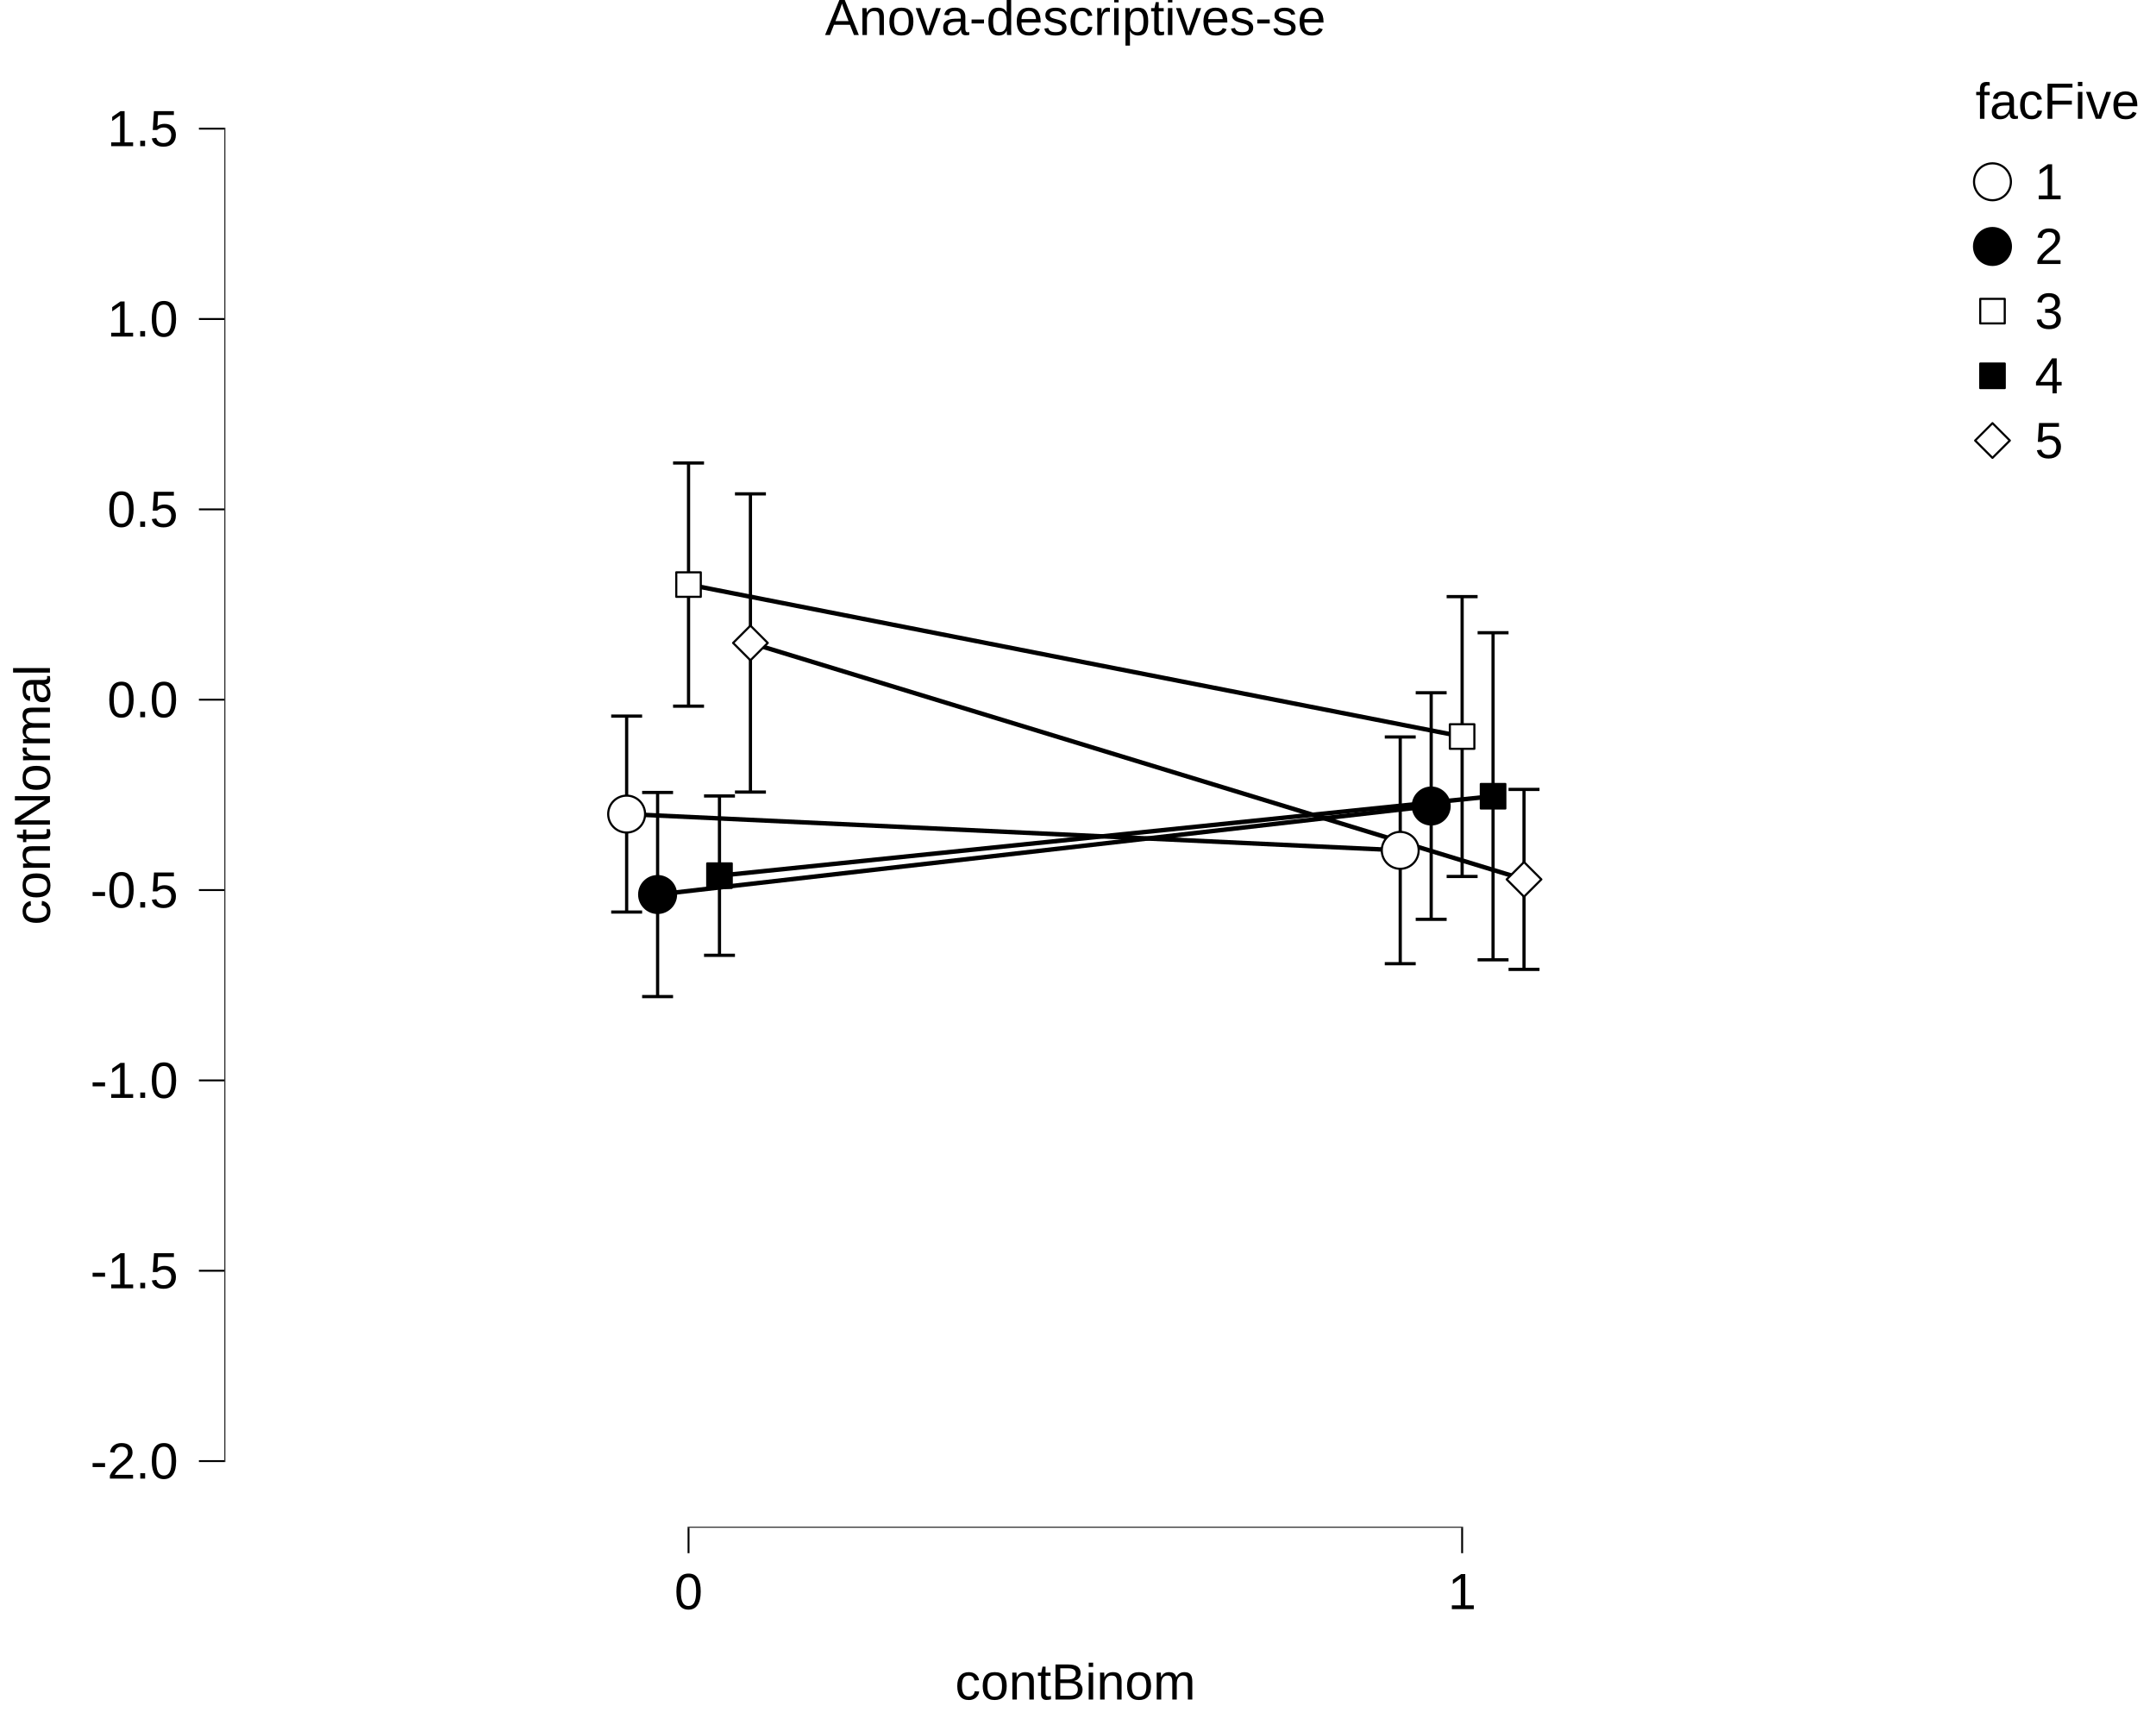
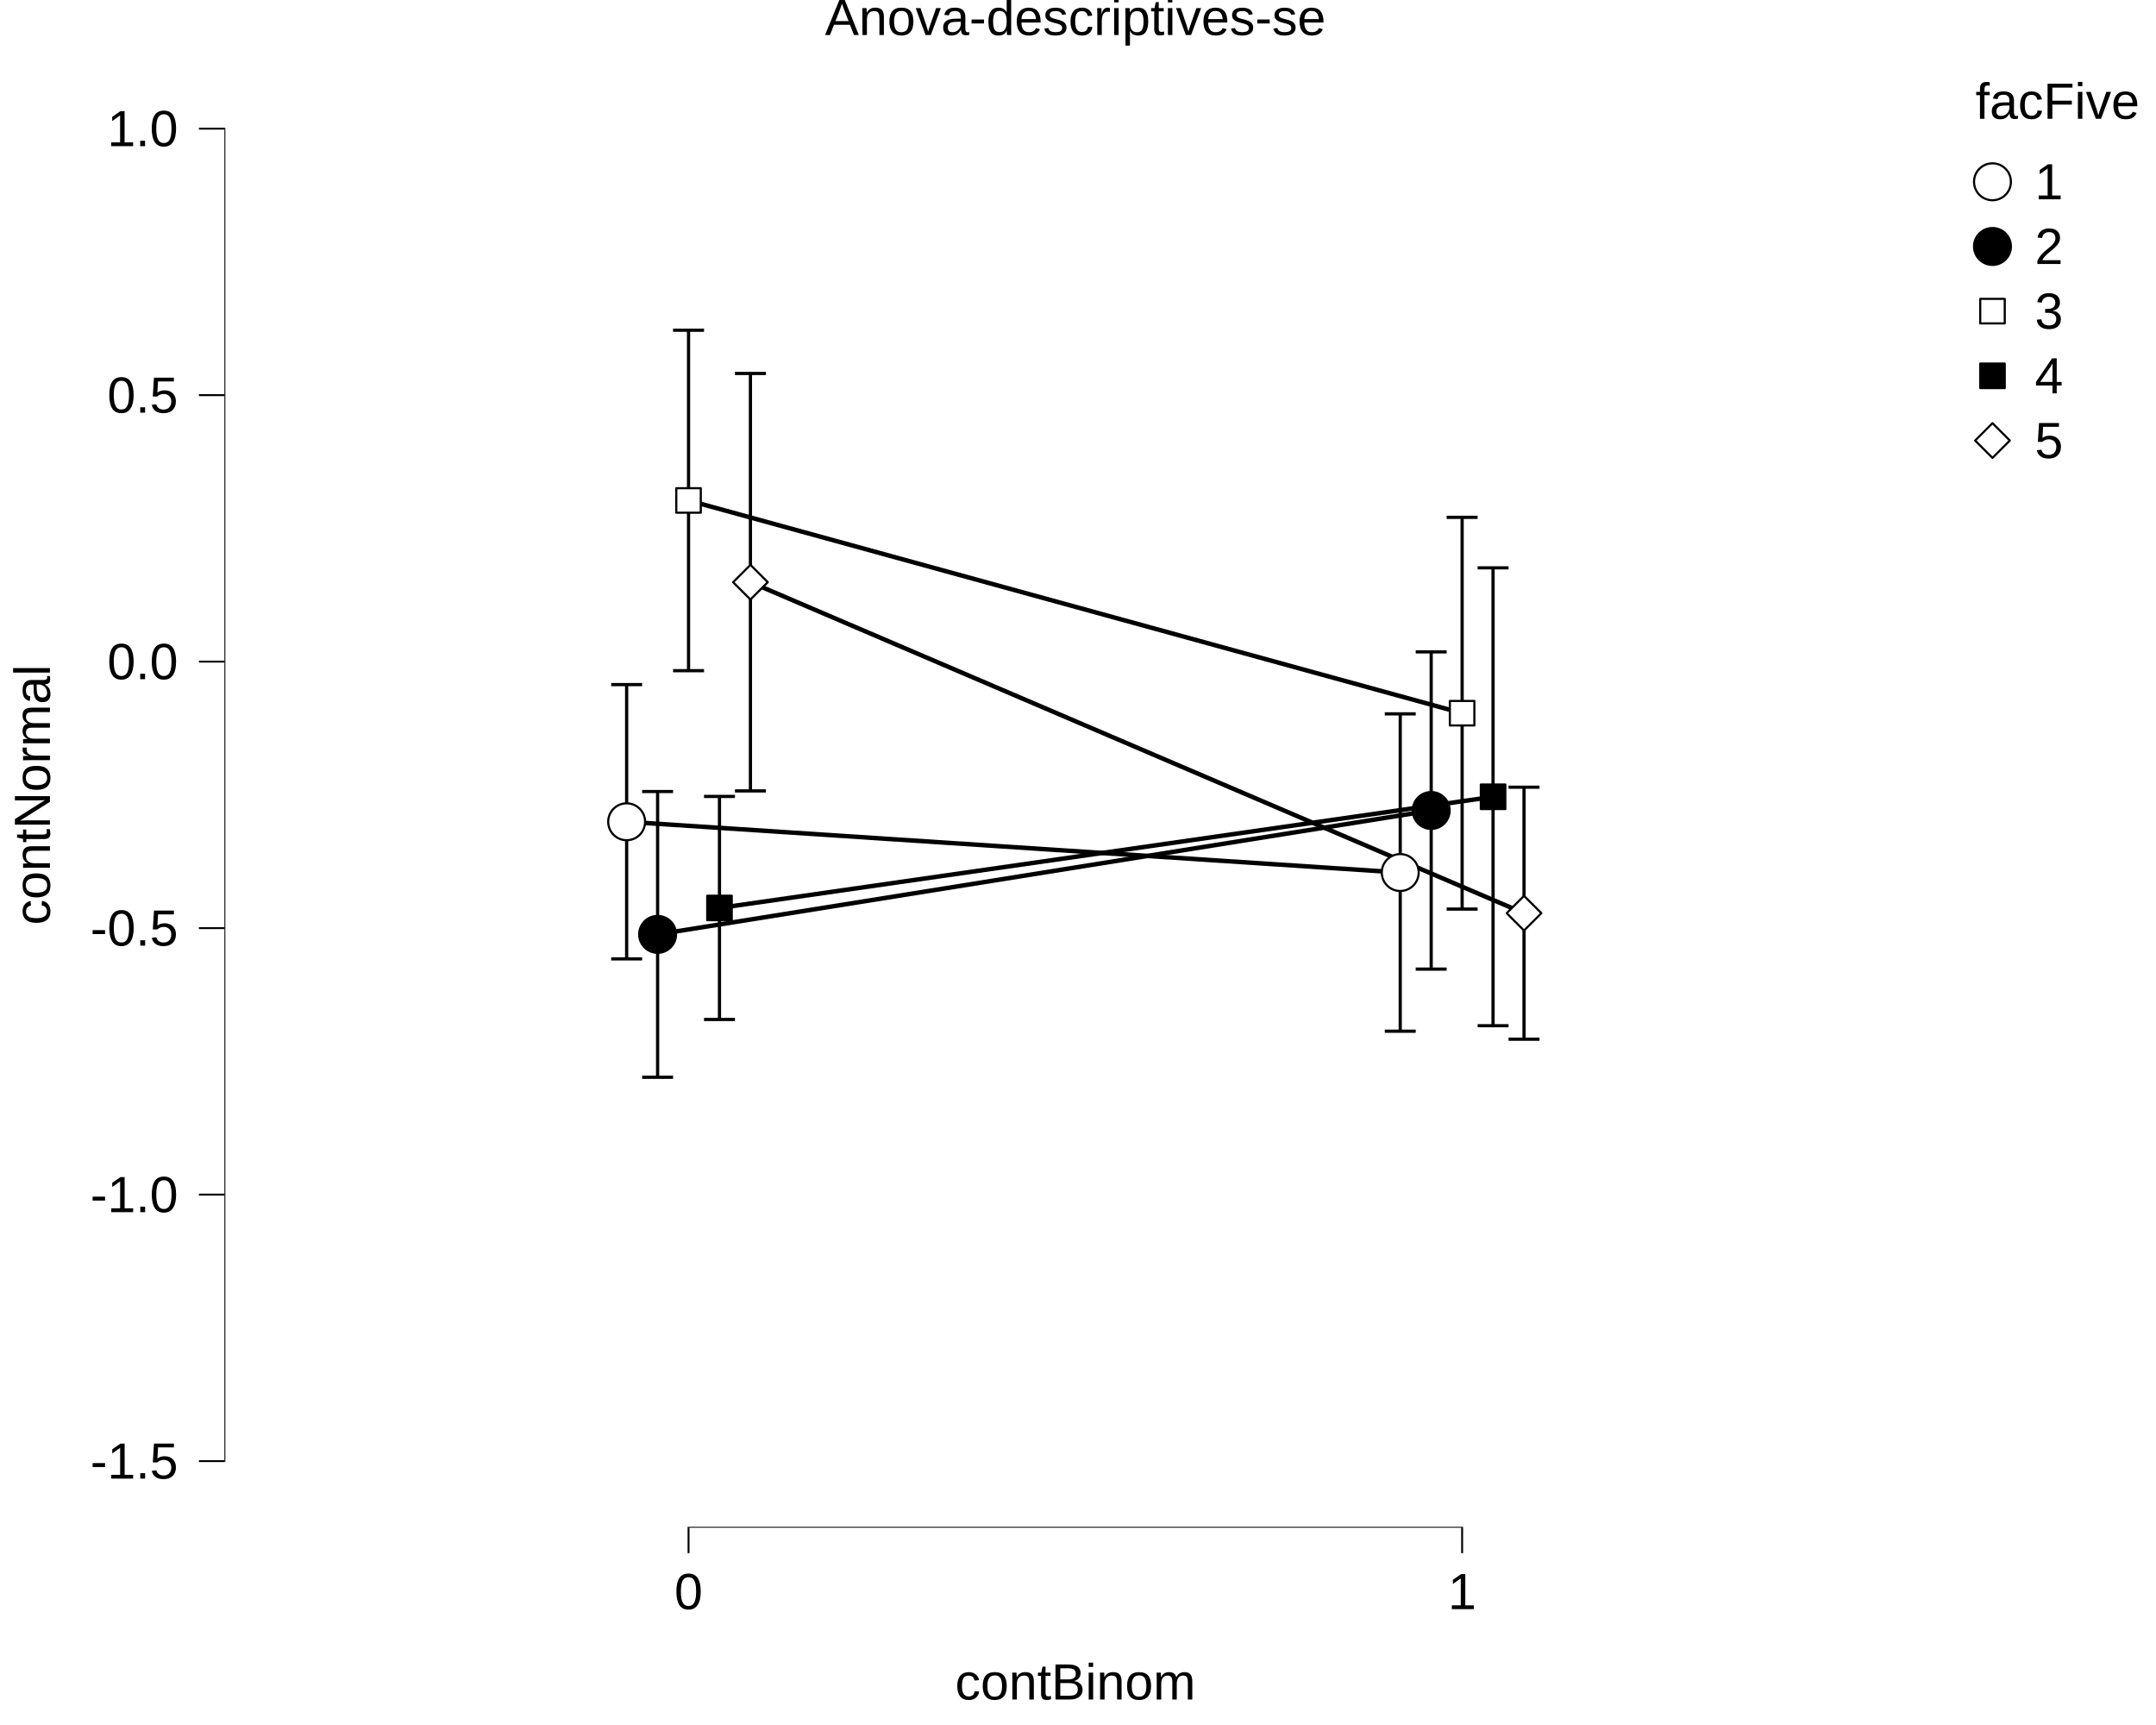
<svg xmlns="http://www.w3.org/2000/svg" viewBox="0 0 720.00 576.00">
  <defs>
    <style type="text/css">
    line, polyline, polygon, path, rect, circle {
      fill: none;
      stroke: #000000;
      stroke-linecap: round;
      stroke-linejoin: round;
      stroke-miterlimit: 10.00;
    }
  </style>
  </defs>
  <rect width="100%" height="100%" style="stroke: none; fill: #FFFFFF;" />
  <rect x="0.00" y="0.00" width="720.00" height="576.00" style="stroke-width: 10.67; stroke: none;" />
  <defs>
    <clipPath id="cpNzQuOTR8NjQzLjI5fDUxMC4xM3wyMC43MQ==">
      <rect x="74.94" y="20.71" width="568.35" height="489.41" />
    </clipPath>
  </defs>
  <rect x="74.94" y="20.71" width="568.35" height="489.41" style="stroke-width: 10.67; stroke: none;" clip-path="url(#cpNzQuOTR8NjQzLjI5fDUxMC4xM3wyMC43MQ==)" />
-   <polyline points="245.44,164.91 255.78,164.91 " style="stroke-width: 1.07; stroke-linecap: butt;" clip-path="url(#cpNzQuOTR8NjQzLjI5fDUxMC4xM3wyMC43MQ==)" />
-   <polyline points="250.61,164.91 250.61,264.48 " style="stroke-width: 1.07; stroke-linecap: butt;" clip-path="url(#cpNzQuOTR8NjQzLjI5fDUxMC4xM3wyMC43MQ==)" />
-   <polyline points="245.44,264.48 255.78,264.48 " style="stroke-width: 1.07; stroke-linecap: butt;" clip-path="url(#cpNzQuOTR8NjQzLjI5fDUxMC4xM3wyMC43MQ==)" />
-   <polyline points="235.11,265.79 245.44,265.79 " style="stroke-width: 1.07; stroke-linecap: butt;" clip-path="url(#cpNzQuOTR8NjQzLjI5fDUxMC4xM3wyMC43MQ==)" />
-   <polyline points="240.27,265.79 240.27,318.99 " style="stroke-width: 1.07; stroke-linecap: butt;" clip-path="url(#cpNzQuOTR8NjQzLjI5fDUxMC4xM3wyMC43MQ==)" />
-   <polyline points="235.11,318.99 245.44,318.99 " style="stroke-width: 1.07; stroke-linecap: butt;" clip-path="url(#cpNzQuOTR8NjQzLjI5fDUxMC4xM3wyMC43MQ==)" />
-   <polyline points="224.77,154.60 235.11,154.60 " style="stroke-width: 1.07; stroke-linecap: butt;" clip-path="url(#cpNzQuOTR8NjQzLjI5fDUxMC4xM3wyMC43MQ==)" />
-   <polyline points="229.94,154.60 229.94,235.80 " style="stroke-width: 1.07; stroke-linecap: butt;" clip-path="url(#cpNzQuOTR8NjQzLjI5fDUxMC4xM3wyMC43MQ==)" />
-   <polyline points="224.77,235.80 235.11,235.80 " style="stroke-width: 1.07; stroke-linecap: butt;" clip-path="url(#cpNzQuOTR8NjQzLjI5fDUxMC4xM3wyMC43MQ==)" />
-   <polyline points="214.44,264.62 224.77,264.62 " style="stroke-width: 1.07; stroke-linecap: butt;" clip-path="url(#cpNzQuOTR8NjQzLjI5fDUxMC4xM3wyMC43MQ==)" />
-   <polyline points="219.61,264.62 219.61,332.77 " style="stroke-width: 1.07; stroke-linecap: butt;" clip-path="url(#cpNzQuOTR8NjQzLjI5fDUxMC4xM3wyMC43MQ==)" />
-   <polyline points="214.44,332.77 224.77,332.77 " style="stroke-width: 1.07; stroke-linecap: butt;" clip-path="url(#cpNzQuOTR8NjQzLjI5fDUxMC4xM3wyMC43MQ==)" />
-   <polyline points="204.11,239.12 214.44,239.12 " style="stroke-width: 1.07; stroke-linecap: butt;" clip-path="url(#cpNzQuOTR8NjQzLjI5fDUxMC4xM3wyMC43MQ==)" />
-   <polyline points="209.27,239.12 209.27,304.54 " style="stroke-width: 1.07; stroke-linecap: butt;" clip-path="url(#cpNzQuOTR8NjQzLjI5fDUxMC4xM3wyMC43MQ==)" />
-   <polyline points="204.11,304.54 214.44,304.54 " style="stroke-width: 1.07; stroke-linecap: butt;" clip-path="url(#cpNzQuOTR8NjQzLjI5fDUxMC4xM3wyMC43MQ==)" />
-   <polyline points="503.78,263.59 514.12,263.59 " style="stroke-width: 1.07; stroke-linecap: butt;" clip-path="url(#cpNzQuOTR8NjQzLjI5fDUxMC4xM3wyMC43MQ==)" />
-   <polyline points="508.95,263.59 508.95,323.69 " style="stroke-width: 1.07; stroke-linecap: butt;" clip-path="url(#cpNzQuOTR8NjQzLjI5fDUxMC4xM3wyMC43MQ==)" />
-   <polyline points="503.78,323.69 514.12,323.69 " style="stroke-width: 1.07; stroke-linecap: butt;" clip-path="url(#cpNzQuOTR8NjQzLjI5fDUxMC4xM3wyMC43MQ==)" />
-   <polyline points="493.45,211.27 503.78,211.27 " style="stroke-width: 1.07; stroke-linecap: butt;" clip-path="url(#cpNzQuOTR8NjQzLjI5fDUxMC4xM3wyMC43MQ==)" />
-   <polyline points="498.61,211.27 498.61,320.48 " style="stroke-width: 1.07; stroke-linecap: butt;" clip-path="url(#cpNzQuOTR8NjQzLjI5fDUxMC4xM3wyMC43MQ==)" />
-   <polyline points="493.45,320.48 503.78,320.48 " style="stroke-width: 1.07; stroke-linecap: butt;" clip-path="url(#cpNzQuOTR8NjQzLjI5fDUxMC4xM3wyMC43MQ==)" />
-   <polyline points="483.11,199.22 493.45,199.22 " style="stroke-width: 1.07; stroke-linecap: butt;" clip-path="url(#cpNzQuOTR8NjQzLjI5fDUxMC4xM3wyMC43MQ==)" />
-   <polyline points="488.28,199.22 488.28,292.66 " style="stroke-width: 1.07; stroke-linecap: butt;" clip-path="url(#cpNzQuOTR8NjQzLjI5fDUxMC4xM3wyMC43MQ==)" />
-   <polyline points="483.11,292.66 493.45,292.66 " style="stroke-width: 1.07; stroke-linecap: butt;" clip-path="url(#cpNzQuOTR8NjQzLjI5fDUxMC4xM3wyMC43MQ==)" />
-   <polyline points="472.78,231.32 483.11,231.32 " style="stroke-width: 1.07; stroke-linecap: butt;" clip-path="url(#cpNzQuOTR8NjQzLjI5fDUxMC4xM3wyMC43MQ==)" />
-   <polyline points="477.95,231.32 477.95,306.97 " style="stroke-width: 1.07; stroke-linecap: butt;" clip-path="url(#cpNzQuOTR8NjQzLjI5fDUxMC4xM3wyMC43MQ==)" />
-   <polyline points="472.78,306.97 483.11,306.97 " style="stroke-width: 1.07; stroke-linecap: butt;" clip-path="url(#cpNzQuOTR8NjQzLjI5fDUxMC4xM3wyMC43MQ==)" />
-   <polyline points="462.45,246.09 472.78,246.09 " style="stroke-width: 1.07; stroke-linecap: butt;" clip-path="url(#cpNzQuOTR8NjQzLjI5fDUxMC4xM3wyMC43MQ==)" />
-   <polyline points="467.61,246.09 467.61,321.79 " style="stroke-width: 1.07; stroke-linecap: butt;" clip-path="url(#cpNzQuOTR8NjQzLjI5fDUxMC4xM3wyMC43MQ==)" />
-   <polyline points="462.45,321.79 472.78,321.79 " style="stroke-width: 1.07; stroke-linecap: butt;" clip-path="url(#cpNzQuOTR8NjQzLjI5fDUxMC4xM3wyMC43MQ==)" />
-   <polyline points="209.27,271.83 467.61,283.94 " style="stroke-width: 1.49; stroke-linecap: butt;" clip-path="url(#cpNzQuOTR8NjQzLjI5fDUxMC4xM3wyMC43MQ==)" />
-   <polyline points="219.61,298.69 477.95,269.14 " style="stroke-width: 1.49; stroke-linecap: butt;" clip-path="url(#cpNzQuOTR8NjQzLjI5fDUxMC4xM3wyMC43MQ==)" />
-   <polyline points="229.94,195.20 488.28,245.94 " style="stroke-width: 1.49; stroke-linecap: butt;" clip-path="url(#cpNzQuOTR8NjQzLjI5fDUxMC4xM3wyMC43MQ==)" />
-   <polyline points="240.27,292.39 498.61,265.87 " style="stroke-width: 1.49; stroke-linecap: butt;" clip-path="url(#cpNzQuOTR8NjQzLjI5fDUxMC4xM3wyMC43MQ==)" />
-   <polyline points="250.61,214.69 508.95,293.64 " style="stroke-width: 1.49; stroke-linecap: butt;" clip-path="url(#cpNzQuOTR8NjQzLjI5fDUxMC4xM3wyMC43MQ==)" />
-   <polygon points="250.61,220.49 256.40,214.69 250.61,208.90 244.82,214.69 " style="stroke-width: 0.71; fill: #FFFFFF;" clip-path="url(#cpNzQuOTR8NjQzLjI5fDUxMC4xM3wyMC43MQ==)" />
-   <rect x="236.18" y="288.30" width="8.19" height="8.19" style="stroke-width: 0.71; fill: #000000;" clip-path="url(#cpNzQuOTR8NjQzLjI5fDUxMC4xM3wyMC43MQ==)" />
-   <rect x="225.84" y="191.10" width="8.19" height="8.19" style="stroke-width: 0.71; fill: #FFFFFF;" clip-path="url(#cpNzQuOTR8NjQzLjI5fDUxMC4xM3wyMC43MQ==)" />
-   <circle cx="219.61" cy="298.69" r="4.62pt" style="stroke-width: 0.71; fill: #000000;" clip-path="url(#cpNzQuOTR8NjQzLjI5fDUxMC4xM3wyMC43MQ==)" />
-   <circle cx="209.27" cy="271.83" r="4.62pt" style="stroke-width: 0.71; fill: #FFFFFF;" clip-path="url(#cpNzQuOTR8NjQzLjI5fDUxMC4xM3wyMC43MQ==)" />
-   <polygon points="508.95,299.43 514.74,293.64 508.95,287.85 503.16,293.64 " style="stroke-width: 0.71; fill: #FFFFFF;" clip-path="url(#cpNzQuOTR8NjQzLjI5fDUxMC4xM3wyMC43MQ==)" />
-   <rect x="494.52" y="261.78" width="8.19" height="8.19" style="stroke-width: 0.71; fill: #000000;" clip-path="url(#cpNzQuOTR8NjQzLjI5fDUxMC4xM3wyMC43MQ==)" />
-   <rect x="484.18" y="241.84" width="8.19" height="8.19" style="stroke-width: 0.71; fill: #FFFFFF;" clip-path="url(#cpNzQuOTR8NjQzLjI5fDUxMC4xM3wyMC43MQ==)" />
-   <circle cx="477.95" cy="269.14" r="4.62pt" style="stroke-width: 0.71; fill: #000000;" clip-path="url(#cpNzQuOTR8NjQzLjI5fDUxMC4xM3wyMC43MQ==)" />
-   <circle cx="467.61" cy="283.94" r="4.62pt" style="stroke-width: 0.71; fill: #FFFFFF;" clip-path="url(#cpNzQuOTR8NjQzLjI5fDUxMC4xM3wyMC43MQ==)" />
+   <polyline points="245.44,124.71 255.78,124.71 " style="stroke-width: 1.07; stroke-linecap: butt;" clip-path="url(#cpNzQuOTR8NjQzLjI5fDUxMC4xM3wyMC43MQ==)" />
+   <polyline points="250.61,124.71 250.61,264.10 " style="stroke-width: 1.07; stroke-linecap: butt;" clip-path="url(#cpNzQuOTR8NjQzLjI5fDUxMC4xM3wyMC43MQ==)" />
+   <polyline points="245.44,264.10 255.78,264.10 " style="stroke-width: 1.07; stroke-linecap: butt;" clip-path="url(#cpNzQuOTR8NjQzLjI5fDUxMC4xM3wyMC43MQ==)" />
+   <polyline points="235.11,265.94 245.44,265.94 " style="stroke-width: 1.07; stroke-linecap: butt;" clip-path="url(#cpNzQuOTR8NjQzLjI5fDUxMC4xM3wyMC43MQ==)" />
+   <polyline points="240.27,265.94 240.27,340.42 " style="stroke-width: 1.07; stroke-linecap: butt;" clip-path="url(#cpNzQuOTR8NjQzLjI5fDUxMC4xM3wyMC43MQ==)" />
+   <polyline points="235.11,340.42 245.44,340.42 " style="stroke-width: 1.07; stroke-linecap: butt;" clip-path="url(#cpNzQuOTR8NjQzLjI5fDUxMC4xM3wyMC43MQ==)" />
+   <polyline points="224.77,110.27 235.11,110.27 " style="stroke-width: 1.07; stroke-linecap: butt;" clip-path="url(#cpNzQuOTR8NjQzLjI5fDUxMC4xM3wyMC43MQ==)" />
+   <polyline points="229.94,110.27 229.94,223.95 " style="stroke-width: 1.07; stroke-linecap: butt;" clip-path="url(#cpNzQuOTR8NjQzLjI5fDUxMC4xM3wyMC43MQ==)" />
+   <polyline points="224.77,223.95 235.11,223.95 " style="stroke-width: 1.07; stroke-linecap: butt;" clip-path="url(#cpNzQuOTR8NjQzLjI5fDUxMC4xM3wyMC43MQ==)" />
+   <polyline points="214.44,264.30 224.77,264.30 " style="stroke-width: 1.07; stroke-linecap: butt;" clip-path="url(#cpNzQuOTR8NjQzLjI5fDUxMC4xM3wyMC43MQ==)" />
+   <polyline points="219.61,264.30 219.61,359.71 " style="stroke-width: 1.07; stroke-linecap: butt;" clip-path="url(#cpNzQuOTR8NjQzLjI5fDUxMC4xM3wyMC43MQ==)" />
+   <polyline points="214.44,359.71 224.77,359.71 " style="stroke-width: 1.07; stroke-linecap: butt;" clip-path="url(#cpNzQuOTR8NjQzLjI5fDUxMC4xM3wyMC43MQ==)" />
+   <polyline points="204.11,228.60 214.44,228.60 " style="stroke-width: 1.07; stroke-linecap: butt;" clip-path="url(#cpNzQuOTR8NjQzLjI5fDUxMC4xM3wyMC43MQ==)" />
+   <polyline points="209.27,228.60 209.27,320.19 " style="stroke-width: 1.07; stroke-linecap: butt;" clip-path="url(#cpNzQuOTR8NjQzLjI5fDUxMC4xM3wyMC43MQ==)" />
+   <polyline points="204.11,320.19 214.44,320.19 " style="stroke-width: 1.07; stroke-linecap: butt;" clip-path="url(#cpNzQuOTR8NjQzLjI5fDUxMC4xM3wyMC43MQ==)" />
+   <polyline points="503.78,262.86 514.12,262.86 " style="stroke-width: 1.07; stroke-linecap: butt;" clip-path="url(#cpNzQuOTR8NjQzLjI5fDUxMC4xM3wyMC43MQ==)" />
+   <polyline points="508.95,262.86 508.95,347.00 " style="stroke-width: 1.07; stroke-linecap: butt;" clip-path="url(#cpNzQuOTR8NjQzLjI5fDUxMC4xM3wyMC43MQ==)" />
+   <polyline points="503.78,347.00 514.12,347.00 " style="stroke-width: 1.07; stroke-linecap: butt;" clip-path="url(#cpNzQuOTR8NjQzLjI5fDUxMC4xM3wyMC43MQ==)" />
+   <polyline points="493.45,189.61 503.78,189.61 " style="stroke-width: 1.07; stroke-linecap: butt;" clip-path="url(#cpNzQuOTR8NjQzLjI5fDUxMC4xM3wyMC43MQ==)" />
+   <polyline points="498.61,189.61 498.61,342.50 " style="stroke-width: 1.07; stroke-linecap: butt;" clip-path="url(#cpNzQuOTR8NjQzLjI5fDUxMC4xM3wyMC43MQ==)" />
+   <polyline points="493.45,342.50 503.78,342.50 " style="stroke-width: 1.07; stroke-linecap: butt;" clip-path="url(#cpNzQuOTR8NjQzLjI5fDUxMC4xM3wyMC43MQ==)" />
+   <polyline points="483.11,172.74 493.45,172.74 " style="stroke-width: 1.07; stroke-linecap: butt;" clip-path="url(#cpNzQuOTR8NjQzLjI5fDUxMC4xM3wyMC43MQ==)" />
+   <polyline points="488.28,172.74 488.28,303.55 " style="stroke-width: 1.07; stroke-linecap: butt;" clip-path="url(#cpNzQuOTR8NjQzLjI5fDUxMC4xM3wyMC43MQ==)" />
+   <polyline points="483.11,303.55 493.45,303.55 " style="stroke-width: 1.07; stroke-linecap: butt;" clip-path="url(#cpNzQuOTR8NjQzLjI5fDUxMC4xM3wyMC43MQ==)" />
+   <polyline points="472.78,217.67 483.11,217.67 " style="stroke-width: 1.07; stroke-linecap: butt;" clip-path="url(#cpNzQuOTR8NjQzLjI5fDUxMC4xM3wyMC43MQ==)" />
+   <polyline points="477.95,217.67 477.95,323.59 " style="stroke-width: 1.07; stroke-linecap: butt;" clip-path="url(#cpNzQuOTR8NjQzLjI5fDUxMC4xM3wyMC43MQ==)" />
+   <polyline points="472.78,323.59 483.11,323.59 " style="stroke-width: 1.07; stroke-linecap: butt;" clip-path="url(#cpNzQuOTR8NjQzLjI5fDUxMC4xM3wyMC43MQ==)" />
+   <polyline points="462.45,238.36 472.78,238.36 " style="stroke-width: 1.07; stroke-linecap: butt;" clip-path="url(#cpNzQuOTR8NjQzLjI5fDUxMC4xM3wyMC43MQ==)" />
+   <polyline points="467.61,238.36 467.61,344.34 " style="stroke-width: 1.07; stroke-linecap: butt;" clip-path="url(#cpNzQuOTR8NjQzLjI5fDUxMC4xM3wyMC43MQ==)" />
+   <polyline points="462.45,344.34 472.78,344.34 " style="stroke-width: 1.07; stroke-linecap: butt;" clip-path="url(#cpNzQuOTR8NjQzLjI5fDUxMC4xM3wyMC43MQ==)" />
+   <polyline points="209.27,274.40 467.61,291.35 " style="stroke-width: 1.49; stroke-linecap: butt;" clip-path="url(#cpNzQuOTR8NjQzLjI5fDUxMC4xM3wyMC43MQ==)" />
+   <polyline points="219.61,312.00 477.95,270.63 " style="stroke-width: 1.49; stroke-linecap: butt;" clip-path="url(#cpNzQuOTR8NjQzLjI5fDUxMC4xM3wyMC43MQ==)" />
+   <polyline points="229.94,167.11 488.28,238.14 " style="stroke-width: 1.49; stroke-linecap: butt;" clip-path="url(#cpNzQuOTR8NjQzLjI5fDUxMC4xM3wyMC43MQ==)" />
+   <polyline points="240.27,303.18 498.61,266.06 " style="stroke-width: 1.49; stroke-linecap: butt;" clip-path="url(#cpNzQuOTR8NjQzLjI5fDUxMC4xM3wyMC43MQ==)" />
+   <polyline points="250.61,194.40 508.95,304.93 " style="stroke-width: 1.49; stroke-linecap: butt;" clip-path="url(#cpNzQuOTR8NjQzLjI5fDUxMC4xM3wyMC43MQ==)" />
+   <polygon points="250.61,200.19 256.40,194.40 250.61,188.61 244.82,194.40 " style="stroke-width: 0.71; fill: #FFFFFF;" clip-path="url(#cpNzQuOTR8NjQzLjI5fDUxMC4xM3wyMC43MQ==)" />
+   <rect x="236.18" y="299.08" width="8.19" height="8.19" style="stroke-width: 0.71; fill: #000000;" clip-path="url(#cpNzQuOTR8NjQzLjI5fDUxMC4xM3wyMC43MQ==)" />
+   <rect x="225.84" y="163.01" width="8.19" height="8.19" style="stroke-width: 0.71; fill: #FFFFFF;" clip-path="url(#cpNzQuOTR8NjQzLjI5fDUxMC4xM3wyMC43MQ==)" />
+   <circle cx="219.61" cy="312.00" r="4.62pt" style="stroke-width: 0.71; fill: #000000;" clip-path="url(#cpNzQuOTR8NjQzLjI5fDUxMC4xM3wyMC43MQ==)" />
+   <circle cx="209.27" cy="274.40" r="4.62pt" style="stroke-width: 0.71; fill: #FFFFFF;" clip-path="url(#cpNzQuOTR8NjQzLjI5fDUxMC4xM3wyMC43MQ==)" />
+   <polygon points="508.95,310.72 514.74,304.93 508.95,299.14 503.16,304.93 " style="stroke-width: 0.71; fill: #FFFFFF;" clip-path="url(#cpNzQuOTR8NjQzLjI5fDUxMC4xM3wyMC43MQ==)" />
+   <rect x="494.52" y="261.96" width="8.19" height="8.19" style="stroke-width: 0.71; fill: #000000;" clip-path="url(#cpNzQuOTR8NjQzLjI5fDUxMC4xM3wyMC43MQ==)" />
+   <rect x="484.18" y="234.05" width="8.19" height="8.19" style="stroke-width: 0.71; fill: #FFFFFF;" clip-path="url(#cpNzQuOTR8NjQzLjI5fDUxMC4xM3wyMC43MQ==)" />
+   <circle cx="477.95" cy="270.63" r="4.62pt" style="stroke-width: 0.71; fill: #000000;" clip-path="url(#cpNzQuOTR8NjQzLjI5fDUxMC4xM3wyMC43MQ==)" />
+   <circle cx="467.61" cy="291.35" r="4.62pt" style="stroke-width: 0.71; fill: #FFFFFF;" clip-path="url(#cpNzQuOTR8NjQzLjI5fDUxMC4xM3wyMC43MQ==)" />
  <line x1="229.62" y1="510.13" x2="488.60" y2="510.13" style="stroke-width: 0.64; stroke-linecap: butt;" clip-path="url(#cpNzQuOTR8NjQzLjI5fDUxMC4xM3wyMC43MQ==)" />
  <line x1="74.94" y1="488.20" x2="74.94" y2="42.64" style="stroke-width: 0.64; stroke-linecap: butt;" clip-path="url(#cpNzQuOTR8NjQzLjI5fDUxMC4xM3wyMC43MQ==)" />
  <rect x="74.94" y="20.71" width="568.35" height="489.41" style="stroke-width: 0.00; stroke: none;" clip-path="url(#cpNzQuOTR8NjQzLjI5fDUxMC4xM3wyMC43MQ==)" />
  <defs>
    <clipPath id="cpMC4wMHw3MjAuMDB8NTc2LjAwfDAuMDA=">
      <rect x="0.00" y="0.00" width="720.00" height="576.00" />
    </clipPath>
  </defs>
  <polyline points="74.94,510.13 74.94,20.71 " style="stroke-width: 0.00; stroke: none; stroke-linecap: butt;" clip-path="url(#cpMC4wMHw3MjAuMDB8NTc2LjAwfDAuMDA=)" />
  <g clip-path="url(#cpMC4wMHw3MjAuMDB8NTc2LjAwfDAuMDA=)">
-     <text x="30.18" y="493.73" style="font-size: 17.00px; font-family: Liberation Sans;" textLength="29.28px" lengthAdjust="spacingAndGlyphs">-2.0</text>
+     <text x="30.18" y="493.73" style="font-size: 17.00px; font-family: Liberation Sans;" textLength="29.28px" lengthAdjust="spacingAndGlyphs">-1.5</text>
  </g>
  <g clip-path="url(#cpMC4wMHw3MjAuMDB8NTc2LjAwfDAuMDA=)">
-     <text x="30.18" y="430.17" style="font-size: 17.00px; font-family: Liberation Sans;" textLength="29.28px" lengthAdjust="spacingAndGlyphs">-1.5</text>
+     <text x="30.18" y="404.75" style="font-size: 17.00px; font-family: Liberation Sans;" textLength="29.28px" lengthAdjust="spacingAndGlyphs">-1.0</text>
  </g>
  <g clip-path="url(#cpMC4wMHw3MjAuMDB8NTc2LjAwfDAuMDA=)">
-     <text x="30.18" y="366.61" style="font-size: 17.00px; font-family: Liberation Sans;" textLength="29.28px" lengthAdjust="spacingAndGlyphs">-1.0</text>
+     <text x="30.18" y="315.76" style="font-size: 17.00px; font-family: Liberation Sans;" textLength="29.28px" lengthAdjust="spacingAndGlyphs">-0.5</text>
  </g>
  <g clip-path="url(#cpMC4wMHw3MjAuMDB8NTc2LjAwfDAuMDA=)">
-     <text x="30.18" y="303.05" style="font-size: 17.00px; font-family: Liberation Sans;" textLength="29.28px" lengthAdjust="spacingAndGlyphs">-0.5</text>
+     <text x="35.83" y="226.78" style="font-size: 17.00px; font-family: Liberation Sans;" textLength="23.62px" lengthAdjust="spacingAndGlyphs">0.0</text>
  </g>
  <g clip-path="url(#cpMC4wMHw3MjAuMDB8NTc2LjAwfDAuMDA=)">
-     <text x="35.83" y="239.49" style="font-size: 17.00px; font-family: Liberation Sans;" textLength="23.62px" lengthAdjust="spacingAndGlyphs">0.0</text>
+     <text x="35.83" y="137.80" style="font-size: 17.00px; font-family: Liberation Sans;" textLength="23.62px" lengthAdjust="spacingAndGlyphs">0.5</text>
  </g>
  <g clip-path="url(#cpMC4wMHw3MjAuMDB8NTc2LjAwfDAuMDA=)">
-     <text x="35.83" y="175.93" style="font-size: 17.00px; font-family: Liberation Sans;" textLength="23.62px" lengthAdjust="spacingAndGlyphs">0.5</text>
-   </g>
-   <g clip-path="url(#cpMC4wMHw3MjAuMDB8NTc2LjAwfDAuMDA=)">
-     <text x="35.83" y="112.37" style="font-size: 17.00px; font-family: Liberation Sans;" textLength="23.62px" lengthAdjust="spacingAndGlyphs">1.0</text>
-   </g>
-   <g clip-path="url(#cpMC4wMHw3MjAuMDB8NTc2LjAwfDAuMDA=)">
-     <text x="35.83" y="48.81" style="font-size: 17.00px; font-family: Liberation Sans;" textLength="23.62px" lengthAdjust="spacingAndGlyphs">1.5</text>
+     <text x="35.83" y="48.81" style="font-size: 17.00px; font-family: Liberation Sans;" textLength="23.62px" lengthAdjust="spacingAndGlyphs">1.0</text>
  </g>
  <polyline points="66.43,487.88 74.94,487.88 " style="stroke-width: 0.64; stroke-linecap: butt;" clip-path="url(#cpMC4wMHw3MjAuMDB8NTc2LjAwfDAuMDA=)" />
-   <polyline points="66.43,424.32 74.94,424.32 " style="stroke-width: 0.64; stroke-linecap: butt;" clip-path="url(#cpMC4wMHw3MjAuMDB8NTc2LjAwfDAuMDA=)" />
-   <polyline points="66.43,360.76 74.94,360.76 " style="stroke-width: 0.64; stroke-linecap: butt;" clip-path="url(#cpMC4wMHw3MjAuMDB8NTc2LjAwfDAuMDA=)" />
-   <polyline points="66.43,297.20 74.94,297.20 " style="stroke-width: 0.64; stroke-linecap: butt;" clip-path="url(#cpMC4wMHw3MjAuMDB8NTc2LjAwfDAuMDA=)" />
-   <polyline points="66.43,233.64 74.94,233.64 " style="stroke-width: 0.64; stroke-linecap: butt;" clip-path="url(#cpMC4wMHw3MjAuMDB8NTc2LjAwfDAuMDA=)" />
-   <polyline points="66.43,170.08 74.94,170.08 " style="stroke-width: 0.64; stroke-linecap: butt;" clip-path="url(#cpMC4wMHw3MjAuMDB8NTc2LjAwfDAuMDA=)" />
-   <polyline points="66.43,106.52 74.94,106.52 " style="stroke-width: 0.64; stroke-linecap: butt;" clip-path="url(#cpMC4wMHw3MjAuMDB8NTc2LjAwfDAuMDA=)" />
+   <polyline points="66.43,398.90 74.94,398.90 " style="stroke-width: 0.64; stroke-linecap: butt;" clip-path="url(#cpMC4wMHw3MjAuMDB8NTc2LjAwfDAuMDA=)" />
+   <polyline points="66.43,309.91 74.94,309.91 " style="stroke-width: 0.64; stroke-linecap: butt;" clip-path="url(#cpMC4wMHw3MjAuMDB8NTc2LjAwfDAuMDA=)" />
+   <polyline points="66.43,220.93 74.94,220.93 " style="stroke-width: 0.64; stroke-linecap: butt;" clip-path="url(#cpMC4wMHw3MjAuMDB8NTc2LjAwfDAuMDA=)" />
+   <polyline points="66.43,131.94 74.94,131.94 " style="stroke-width: 0.64; stroke-linecap: butt;" clip-path="url(#cpMC4wMHw3MjAuMDB8NTc2LjAwfDAuMDA=)" />
  <polyline points="66.43,42.96 74.94,42.96 " style="stroke-width: 0.64; stroke-linecap: butt;" clip-path="url(#cpMC4wMHw3MjAuMDB8NTc2LjAwfDAuMDA=)" />
  <polyline points="74.94,510.13 643.29,510.13 " style="stroke-width: 0.00; stroke: none; stroke-linecap: butt;" clip-path="url(#cpMC4wMHw3MjAuMDB8NTc2LjAwfDAuMDA=)" />
  <polyline points="229.94,518.63 229.94,510.13 " style="stroke-width: 0.64; stroke-linecap: butt;" clip-path="url(#cpMC4wMHw3MjAuMDB8NTc2LjAwfDAuMDA=)" />
  <polyline points="488.28,518.63 488.28,510.13 " style="stroke-width: 0.64; stroke-linecap: butt;" clip-path="url(#cpMC4wMHw3MjAuMDB8NTc2LjAwfDAuMDA=)" />
  <g clip-path="url(#cpMC4wMHw3MjAuMDB8NTc2LjAwfDAuMDA=)">
    <text x="225.21" y="537.31" style="font-size: 17.00px; font-family: Liberation Sans;" textLength="9.45px" lengthAdjust="spacingAndGlyphs">0</text>
  </g>
  <g clip-path="url(#cpMC4wMHw3MjAuMDB8NTc2LjAwfDAuMDA=)">
    <text x="483.55" y="537.31" style="font-size: 17.00px; font-family: Liberation Sans;" textLength="9.45px" lengthAdjust="spacingAndGlyphs">1</text>
  </g>
  <g clip-path="url(#cpMC4wMHw3MjAuMDB8NTc2LjAwfDAuMDA=)">
    <text x="318.96" y="567.49" style="font-size: 17.00px; font-family: Liberation Sans;" textLength="80.31px" lengthAdjust="spacingAndGlyphs">contBinom</text>
  </g>
  <g clip-path="url(#cpMC4wMHw3MjAuMDB8NTc2LjAwfDAuMDA=)">
    <text transform="translate(16.68,308.87) rotate(-90)" style="font-size: 17.00px; font-family: Liberation Sans;" textLength="86.91px" lengthAdjust="spacingAndGlyphs">contNormal</text>
  </g>
  <rect x="654.24" y="20.71" width="65.76" height="142.66" style="stroke-width: 0.75; stroke: none;" clip-path="url(#cpMC4wMHw3MjAuMDB8NTc2LjAwfDAuMDA=)" />
  <rect x="654.24" y="20.71" width="65.76" height="142.66" style="stroke-width: 10.67; stroke: none;" clip-path="url(#cpMC4wMHw3MjAuMDB8NTc2LjAwfDAuMDA=)" />
  <g clip-path="url(#cpMC4wMHw3MjAuMDB8NTc2LjAwfDAuMDA=)">
    <text x="659.72" y="39.66" style="font-size: 17.00px; font-family: Liberation Sans;" textLength="54.80px" lengthAdjust="spacingAndGlyphs">facFive</text>
  </g>
  <rect x="659.72" y="49.90" width="11.34" height="21.60" style="stroke-width: 10.67; stroke: none;" clip-path="url(#cpMC4wMHw3MjAuMDB8NTc2LjAwfDAuMDA=)" />
  <circle cx="665.39" cy="60.70" r="4.62pt" style="stroke-width: 0.71; fill: #FFFFFF;" clip-path="url(#cpMC4wMHw3MjAuMDB8NTc2LjAwfDAuMDA=)" />
  <rect x="659.72" y="71.50" width="11.34" height="21.60" style="stroke-width: 10.67; stroke: none;" clip-path="url(#cpMC4wMHw3MjAuMDB8NTc2LjAwfDAuMDA=)" />
  <circle cx="665.39" cy="82.30" r="4.62pt" style="stroke-width: 0.71; fill: #000000;" clip-path="url(#cpMC4wMHw3MjAuMDB8NTc2LjAwfDAuMDA=)" />
  <rect x="659.72" y="93.10" width="11.34" height="21.60" style="stroke-width: 10.67; stroke: none;" clip-path="url(#cpMC4wMHw3MjAuMDB8NTc2LjAwfDAuMDA=)" />
  <rect x="661.30" y="99.80" width="8.19" height="8.19" style="stroke-width: 0.71; fill: #FFFFFF;" clip-path="url(#cpMC4wMHw3MjAuMDB8NTc2LjAwfDAuMDA=)" />
  <rect x="659.72" y="114.70" width="11.34" height="21.60" style="stroke-width: 10.67; stroke: none;" clip-path="url(#cpMC4wMHw3MjAuMDB8NTc2LjAwfDAuMDA=)" />
  <rect x="661.30" y="121.40" width="8.19" height="8.19" style="stroke-width: 0.71; fill: #000000;" clip-path="url(#cpMC4wMHw3MjAuMDB8NTc2LjAwfDAuMDA=)" />
  <rect x="659.72" y="136.30" width="11.34" height="21.60" style="stroke-width: 10.67; stroke: none;" clip-path="url(#cpMC4wMHw3MjAuMDB8NTc2LjAwfDAuMDA=)" />
  <polygon points="665.39,152.89 671.19,147.10 665.39,141.30 659.60,147.10 " style="stroke-width: 0.71; fill: #FFFFFF;" clip-path="url(#cpMC4wMHw3MjAuMDB8NTc2LjAwfDAuMDA=)" />
  <g clip-path="url(#cpMC4wMHw3MjAuMDB8NTc2LjAwfDAuMDA=)">
    <text x="679.53" y="66.55" style="font-size: 17.00px; font-family: Liberation Sans;" textLength="9.45px" lengthAdjust="spacingAndGlyphs">1</text>
  </g>
  <g clip-path="url(#cpMC4wMHw3MjAuMDB8NTc2LjAwfDAuMDA=)">
    <text x="679.53" y="88.15" style="font-size: 17.00px; font-family: Liberation Sans;" textLength="9.45px" lengthAdjust="spacingAndGlyphs">2</text>
  </g>
  <g clip-path="url(#cpMC4wMHw3MjAuMDB8NTc2LjAwfDAuMDA=)">
    <text x="679.53" y="109.75" style="font-size: 17.00px; font-family: Liberation Sans;" textLength="9.45px" lengthAdjust="spacingAndGlyphs">3</text>
  </g>
  <g clip-path="url(#cpMC4wMHw3MjAuMDB8NTc2LjAwfDAuMDA=)">
    <text x="679.53" y="131.35" style="font-size: 17.00px; font-family: Liberation Sans;" textLength="9.45px" lengthAdjust="spacingAndGlyphs">4</text>
  </g>
  <g clip-path="url(#cpMC4wMHw3MjAuMDB8NTc2LjAwfDAuMDA=)">
    <text x="679.53" y="152.95" style="font-size: 17.00px; font-family: Liberation Sans;" textLength="9.45px" lengthAdjust="spacingAndGlyphs">5</text>
  </g>
  <g clip-path="url(#cpMC4wMHw3MjAuMDB8NTc2LjAwfDAuMDA=)">
    <text x="275.50" y="11.70" style="font-size: 17.00px; font-family: Liberation Sans;" textLength="167.22px" lengthAdjust="spacingAndGlyphs">Anova-descriptives-se</text>
  </g>
</svg>
